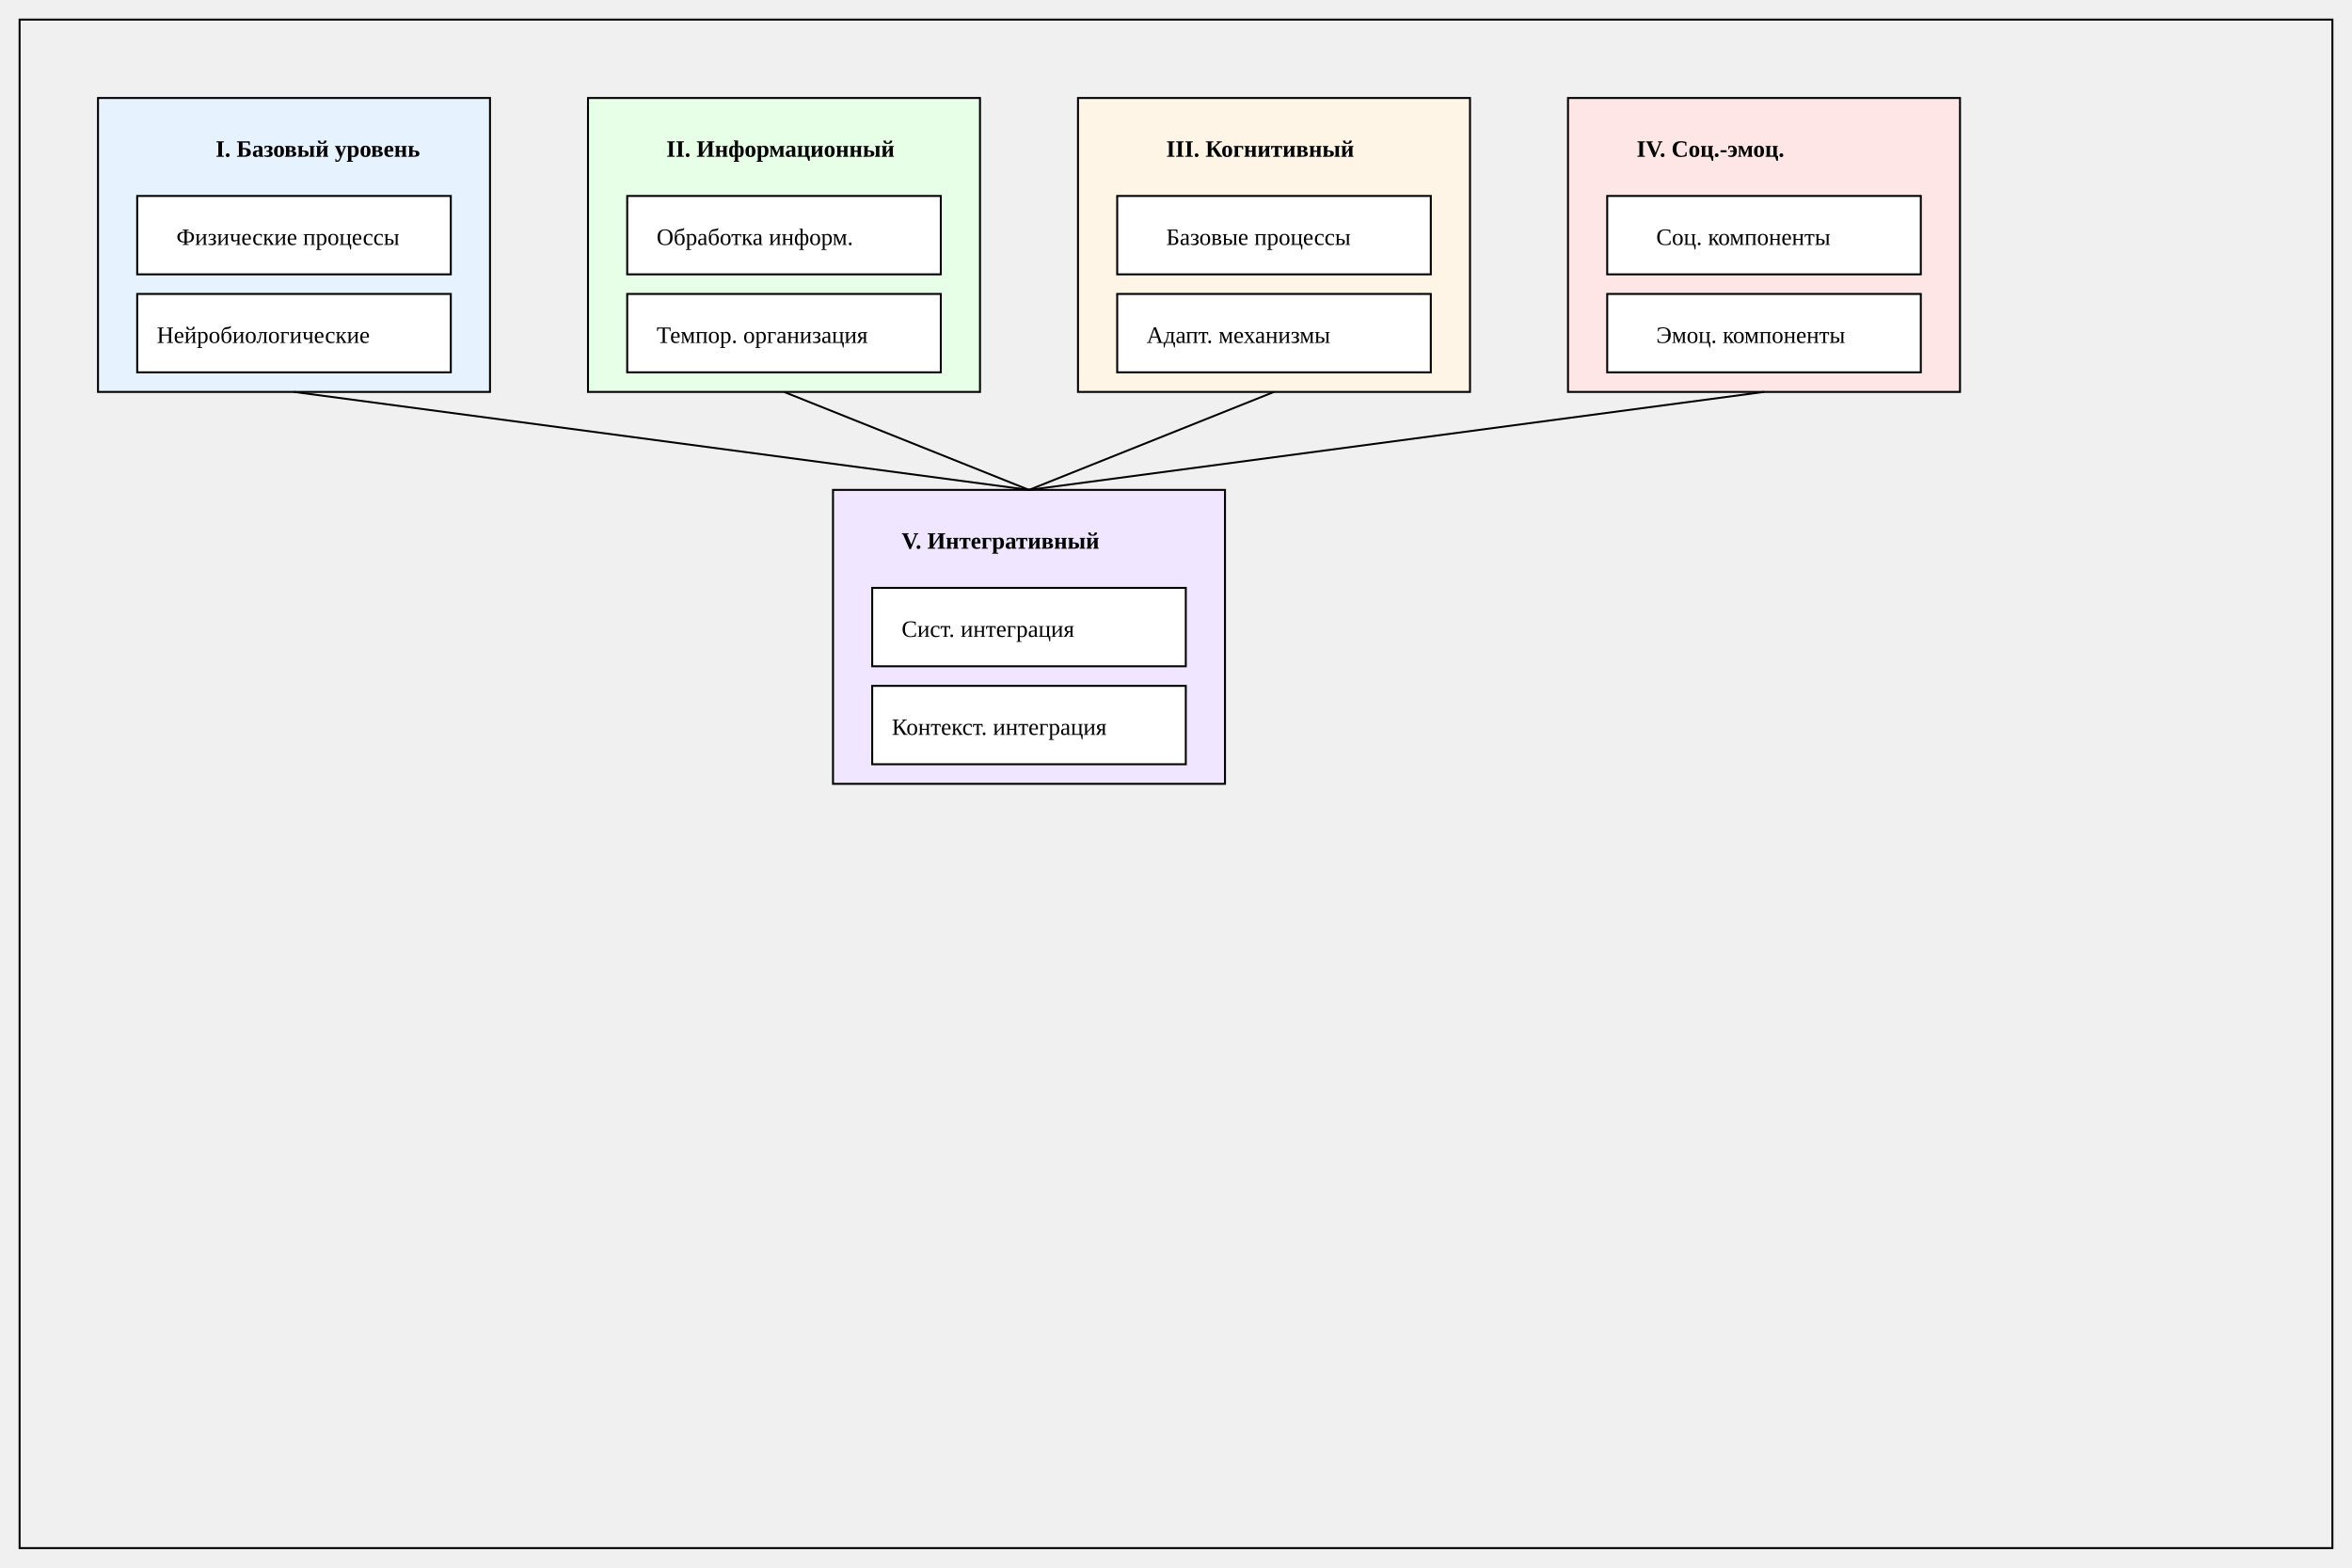
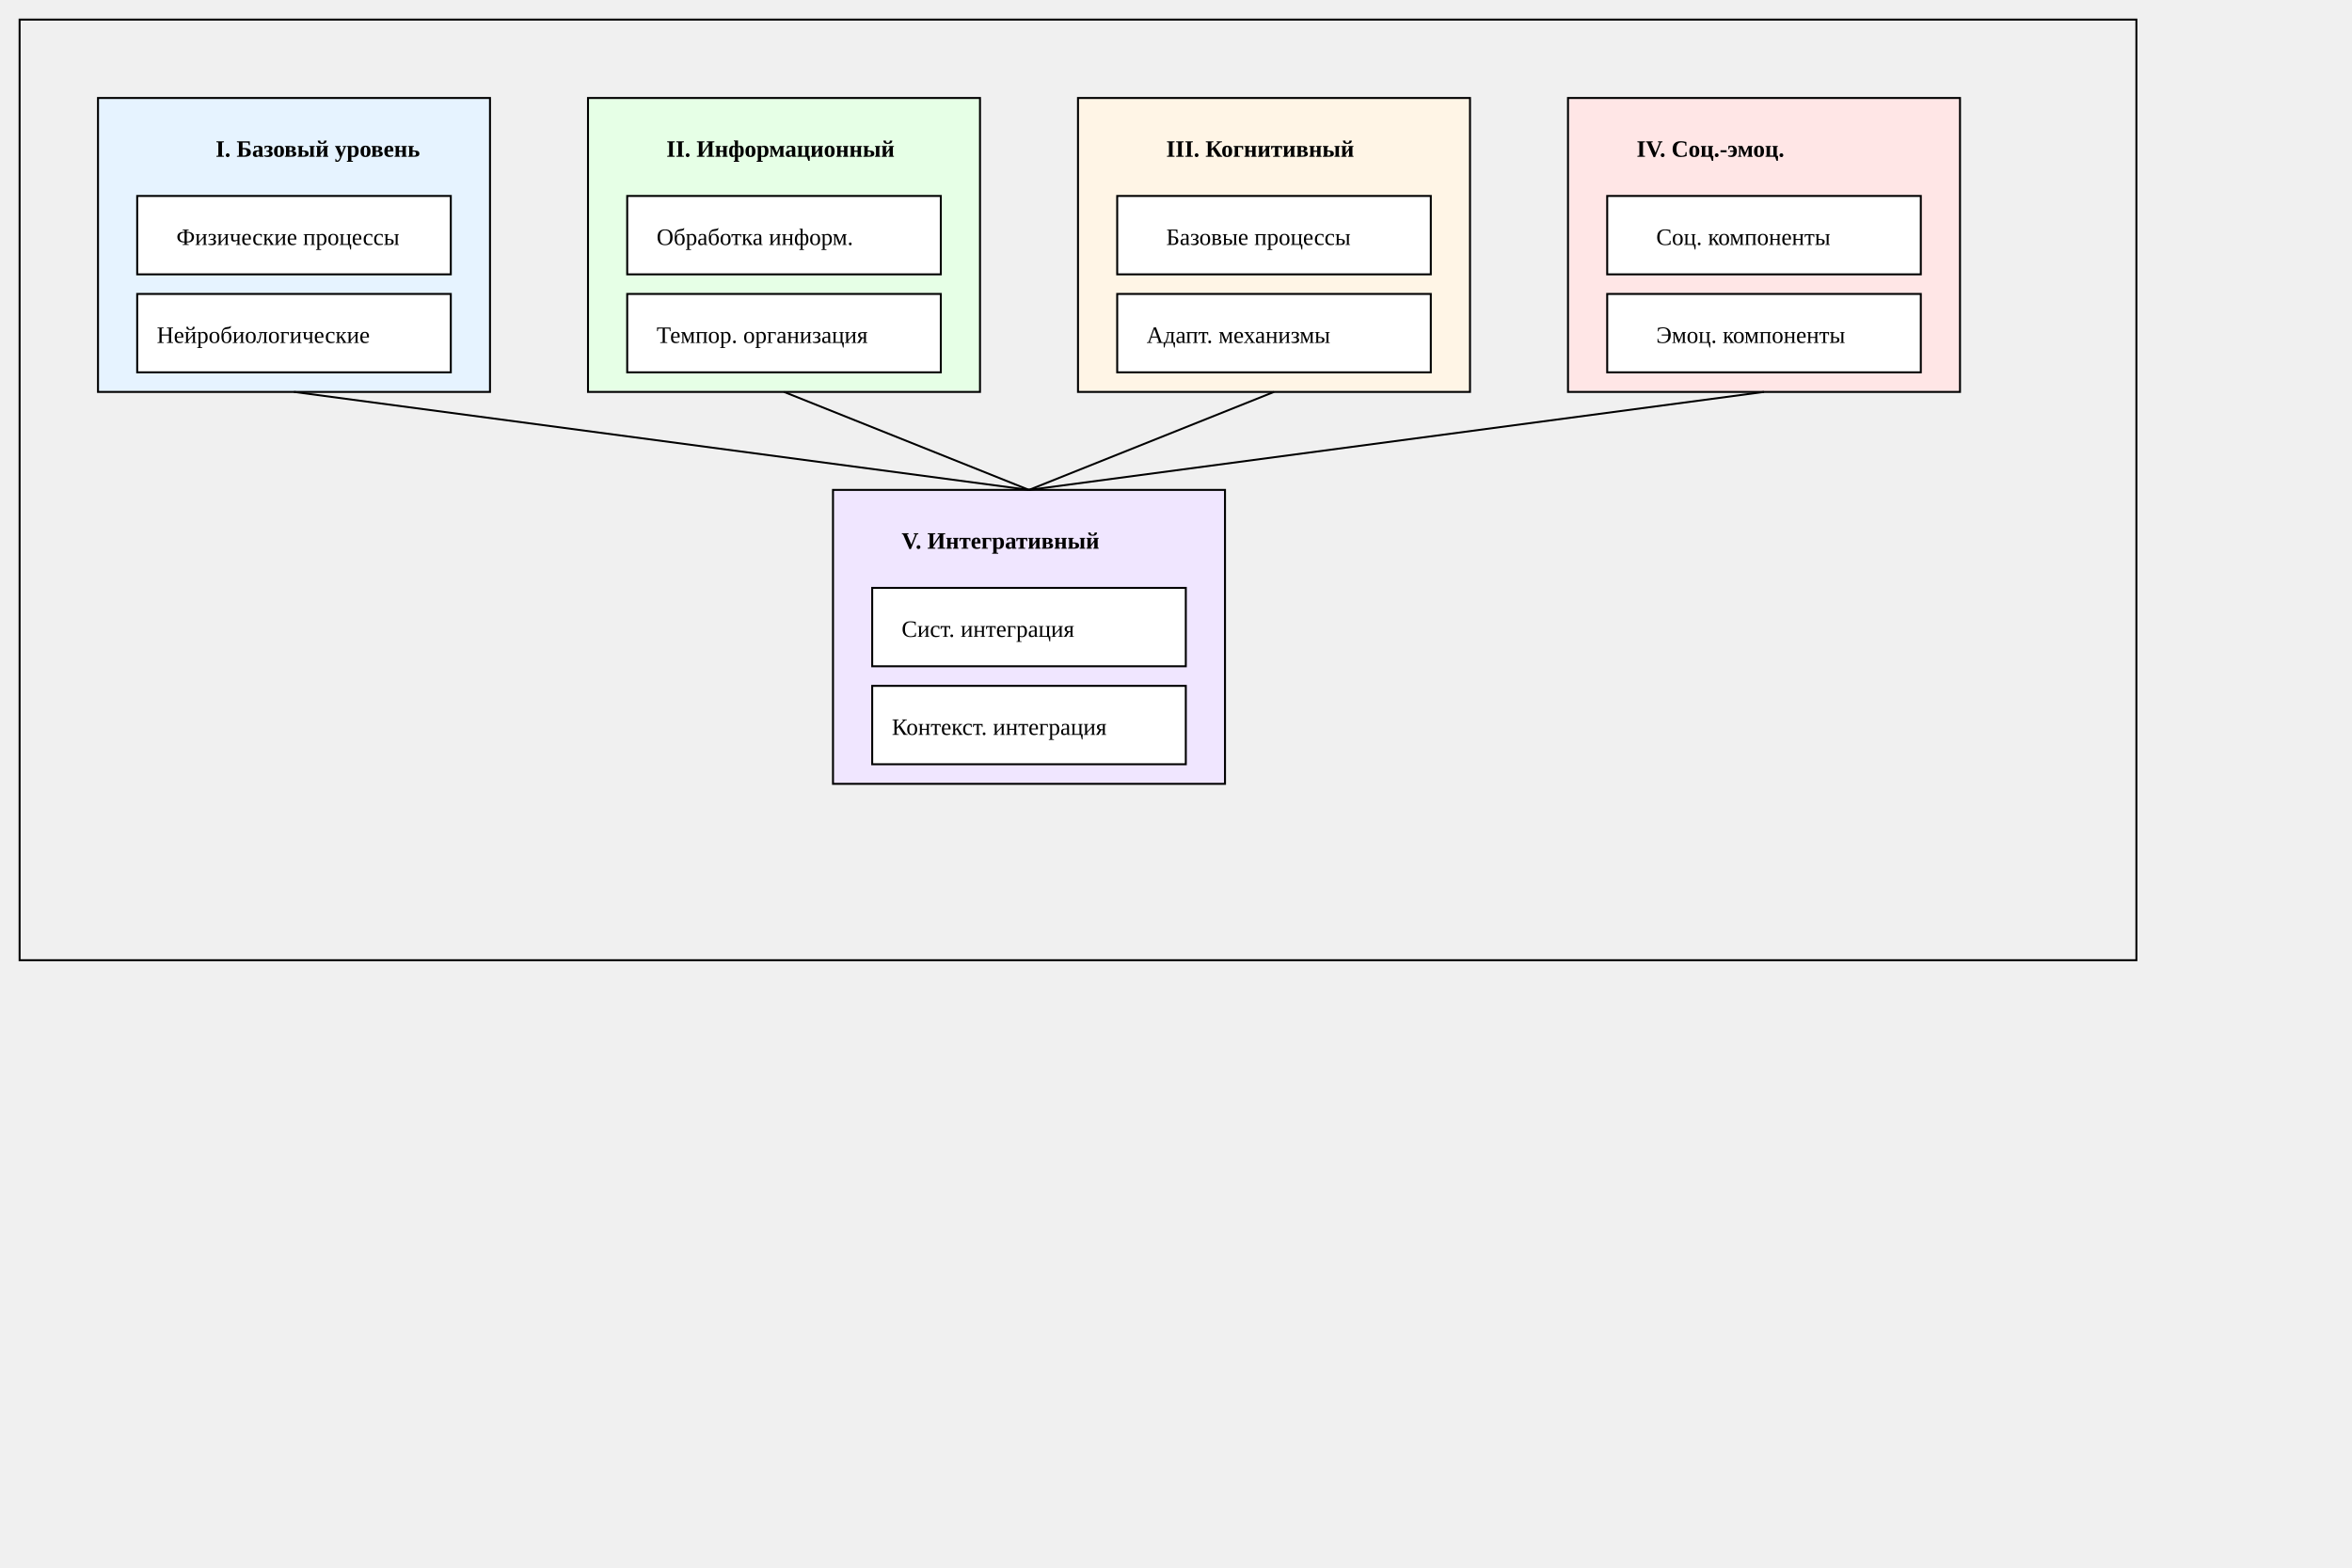
<svg xmlns="http://www.w3.org/2000/svg" width="1200" height="800">
-   <rect x="10" y="10" width="1180" height="780" fill="none" stroke="black" />
+   <rect x="10" y="10" width="1080" height="480" fill="none" stroke="black" />
  <g transform="translate(50,50)">
    <rect width="200" height="150" fill="#e6f3ff" stroke="black" />
    <text x="60" y="30" font-weight="bold">I. Базовый уровень</text>
    <rect x="20" y="50" width="160" height="40" fill="white" stroke="black" />
    <text x="40" y="75">Физические процессы</text>
    <rect x="20" y="100" width="160" height="40" fill="white" stroke="black" />
    <text x="30" y="125">Нейробиологические</text>
  </g>
  <g transform="translate(300,50)">
    <rect width="200" height="150" fill="#e6ffe6" stroke="black" />
    <text x="40" y="30" font-weight="bold">II. Информационный</text>
    <rect x="20" y="50" width="160" height="40" fill="white" stroke="black" />
    <text x="35" y="75">Обработка информ.</text>
    <rect x="20" y="100" width="160" height="40" fill="white" stroke="black" />
    <text x="35" y="125">Темпор. организация</text>
  </g>
  <g transform="translate(550,50)">
    <rect width="200" height="150" fill="#fff5e6" stroke="black" />
    <text x="45" y="30" font-weight="bold">III. Когнитивный</text>
    <rect x="20" y="50" width="160" height="40" fill="white" stroke="black" />
    <text x="45" y="75">Базовые процессы</text>
    <rect x="20" y="100" width="160" height="40" fill="white" stroke="black" />
    <text x="35" y="125">Адапт. механизмы</text>
  </g>
  <g transform="translate(800,50)">
    <rect width="200" height="150" fill="#ffe6e6" stroke="black" />
    <text x="35" y="30" font-weight="bold">IV. Соц.-эмоц.</text>
    <rect x="20" y="50" width="160" height="40" fill="white" stroke="black" />
    <text x="45" y="75">Соц. компоненты</text>
    <rect x="20" y="100" width="160" height="40" fill="white" stroke="black" />
    <text x="45" y="125">Эмоц. компоненты</text>
  </g>
  <g transform="translate(425,250)">
    <rect width="200" height="150" fill="#f0e6ff" stroke="black" />
    <text x="35" y="30" font-weight="bold">V. Интегративный</text>
    <rect x="20" y="50" width="160" height="40" fill="white" stroke="black" />
    <text x="35" y="75">Сист. интеграция</text>
    <rect x="20" y="100" width="160" height="40" fill="white" stroke="black" />
    <text x="30" y="125">Контекст. интеграция</text>
  </g>
  <g stroke="black" fill="none">
    <path d="M150,200 L525,250" />
    <path d="M400,200 L525,250" />
    <path d="M650,200 L525,250" />
    <path d="M900,200 L525,250" />
  </g>
</svg>
